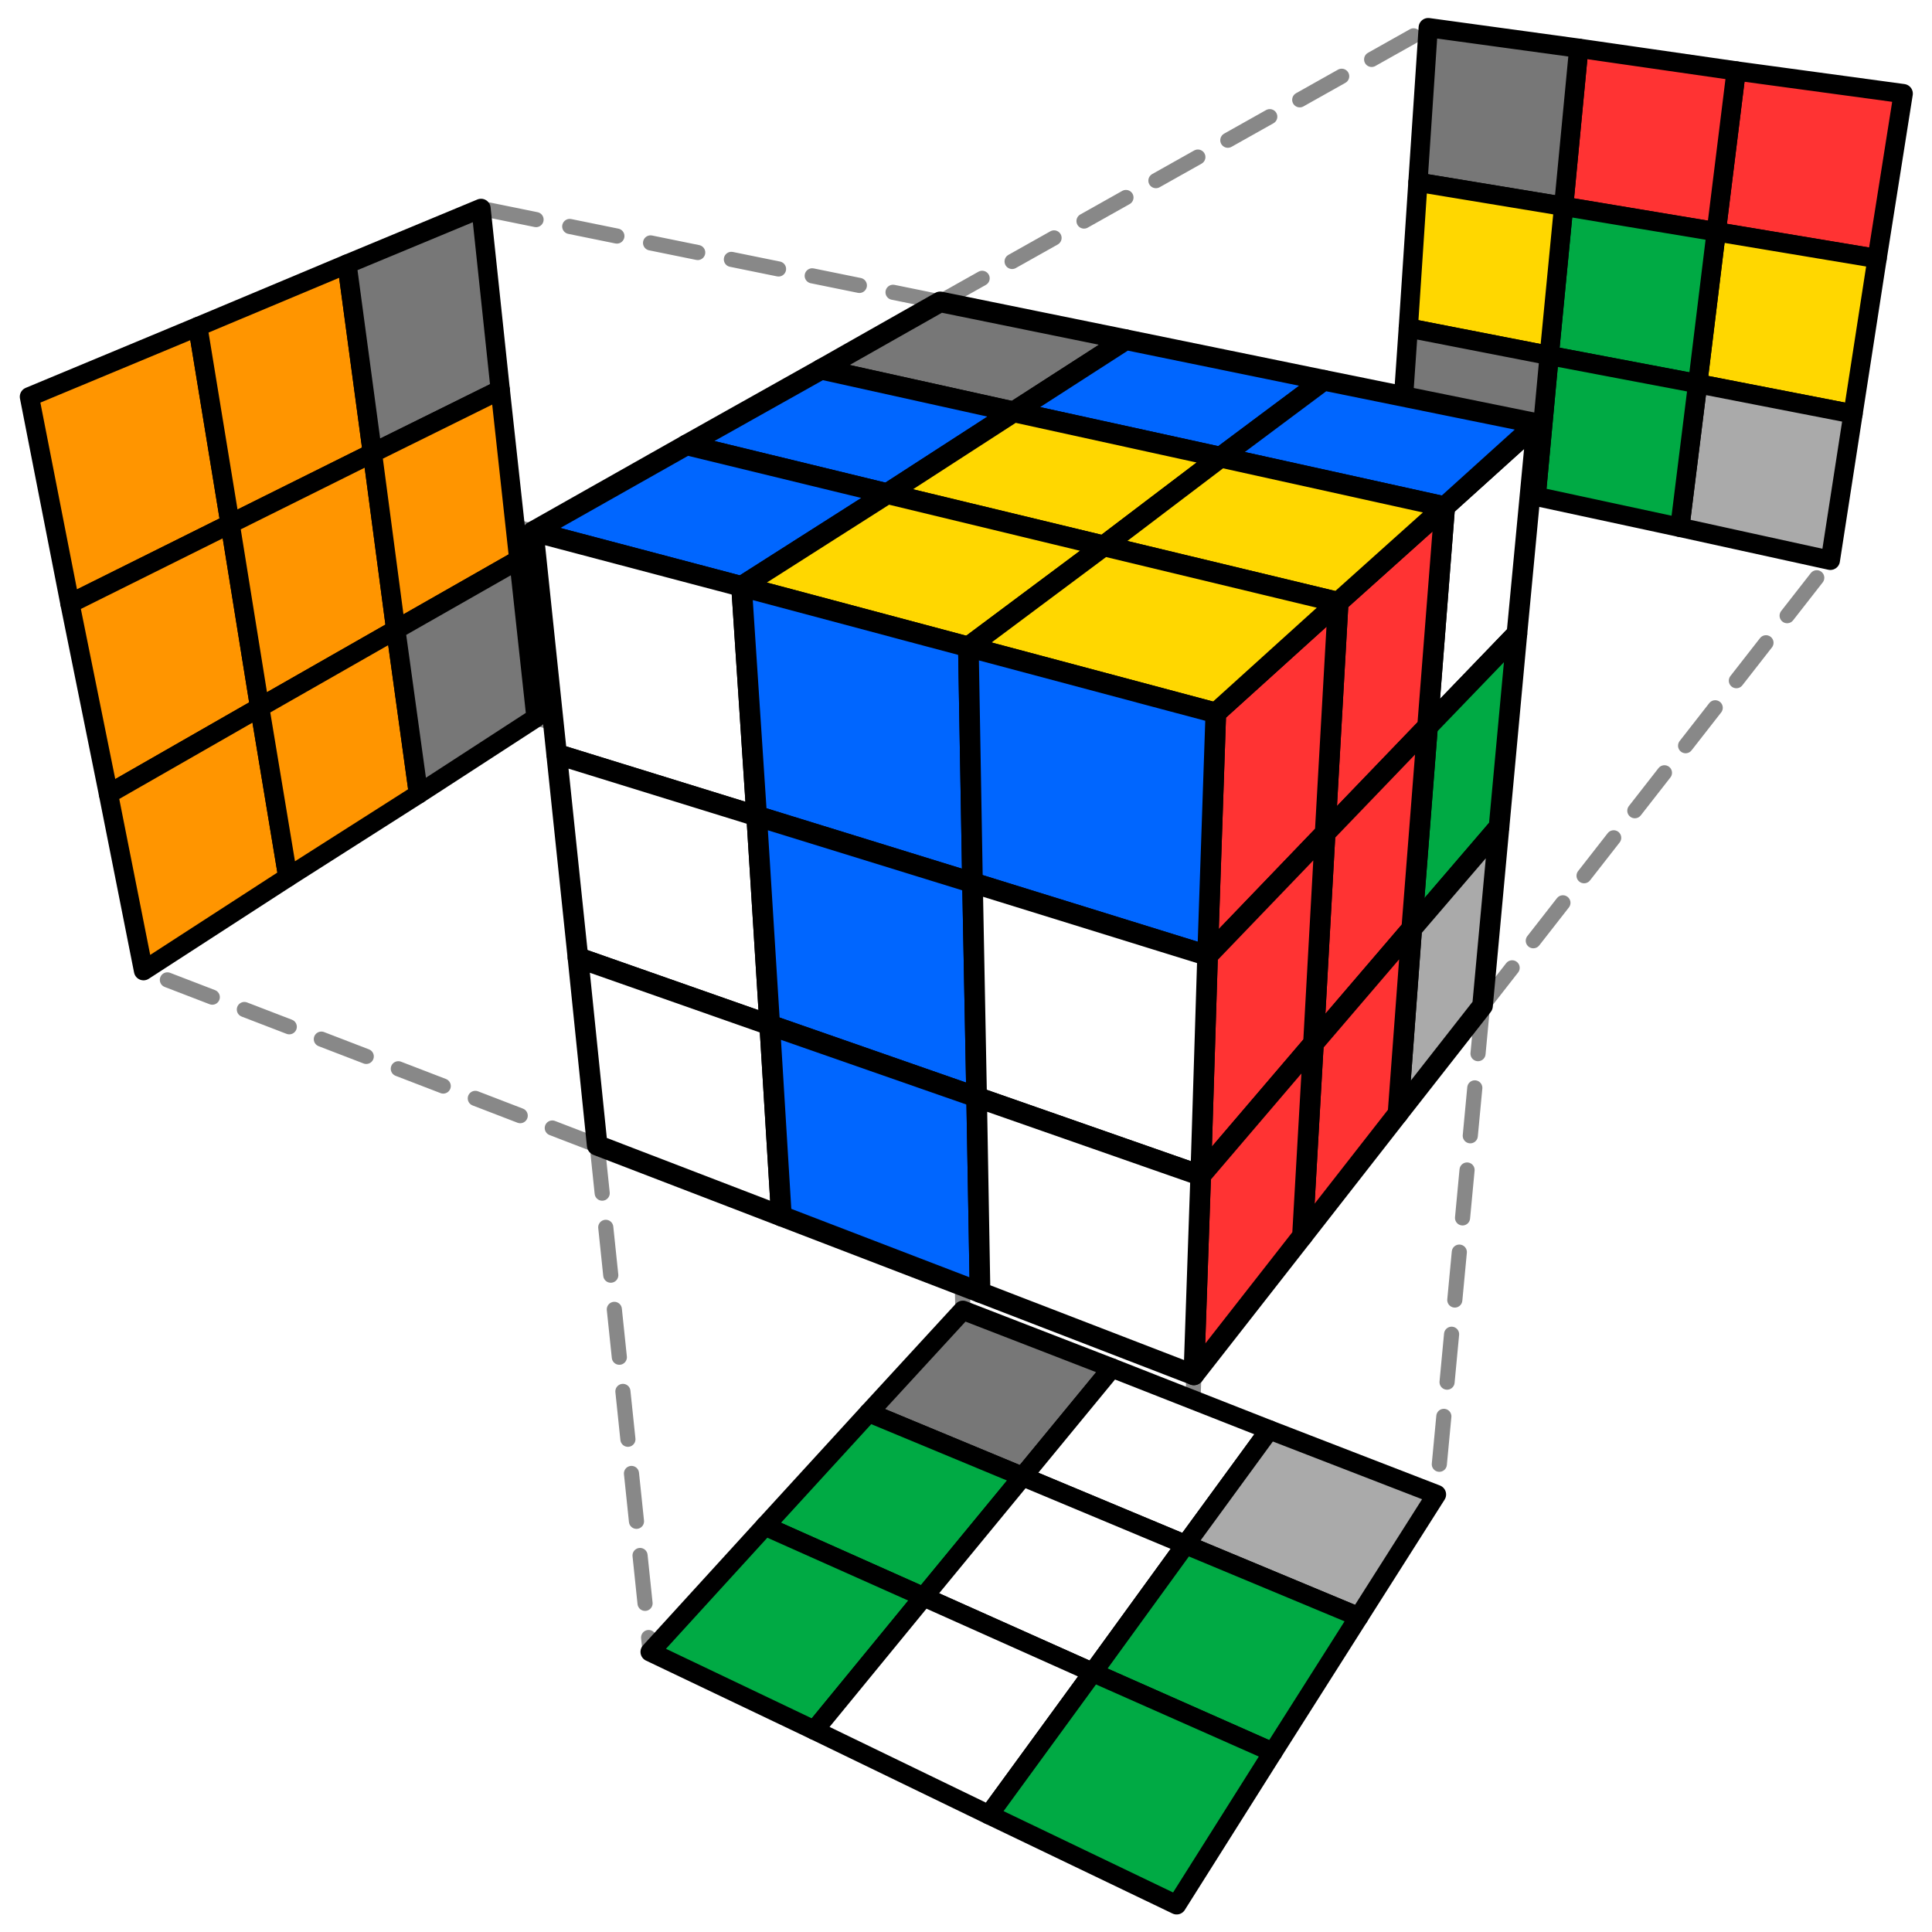
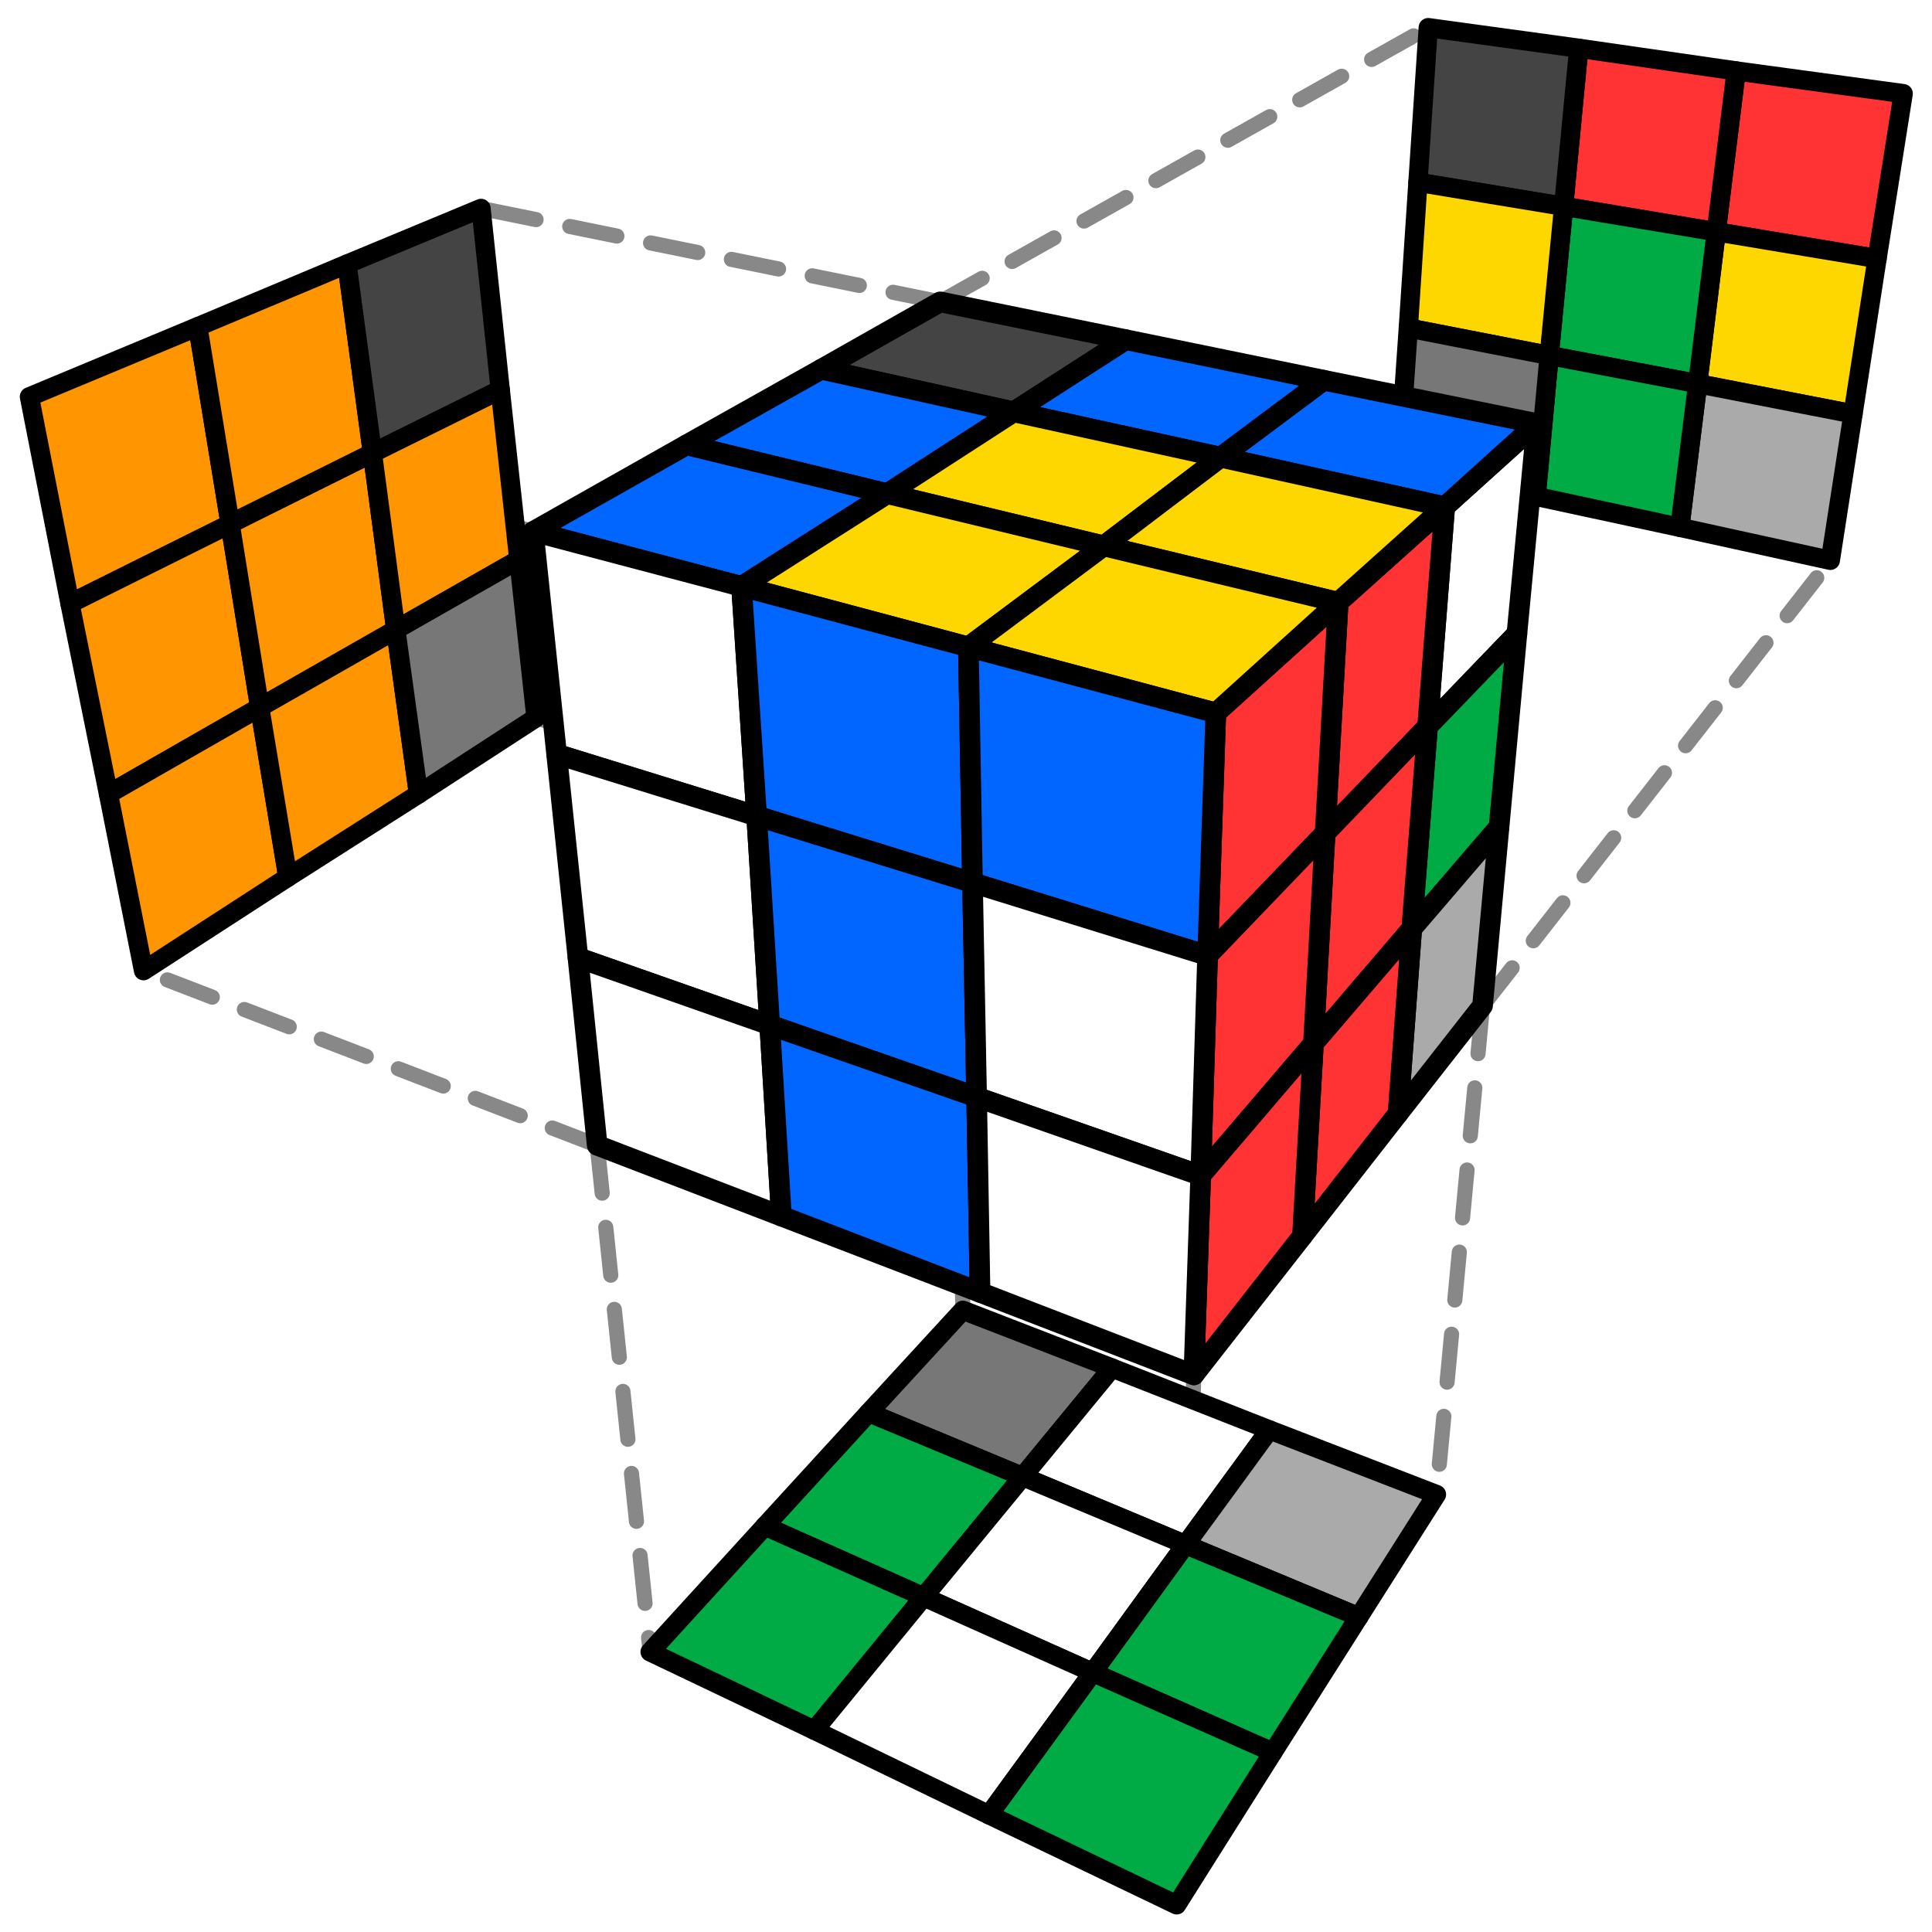
<svg xmlns="http://www.w3.org/2000/svg" width="240" height="240" viewBox="0 0 240 240">
  <rect fill="#FFFFFF" width="240" height="240" />
  <g transform="translate(131.2249,98.46804) scale(85.38859)" style="stroke:#000000;stroke-width:0.028;stroke-linejoin:round;stroke-linecap:round">
    <line x1="-0.761" y1="-0.38" x2="-1.494" y2="-0.576" stroke="#888888" stroke-width="0.022" stroke-dasharray="0.07,0.05" stroke-linecap="round" />
    <line x1="-0.169" y1="-0.714" x2="-0.837" y2="-0.85" stroke="#888888" stroke-width="0.022" stroke-dasharray="0.07,0.05" stroke-linecap="round" />
    <line x1="-0.668" y1="0.513" x2="-1.328" y2="0.259" stroke="#888888" stroke-width="0.022" stroke-dasharray="0.07,0.05" stroke-linecap="round" />
    <line x1="-0.151" y1="0.076" x2="-0.757" y2="-0.109" stroke="#888888" stroke-width="0.022" stroke-dasharray="0.07,0.05" stroke-linecap="round" />
    <line x1="-0.668" y1="0.513" x2="-0.591" y2="1.25" stroke="#888888" stroke-width="0.022" stroke-dasharray="0.07,0.05" stroke-linecap="round" />
    <line x1="0.2" y1="0.847" x2="0.175" y2="1.618" stroke="#888888" stroke-width="0.022" stroke-dasharray="0.07,0.05" stroke-linecap="round" />
    <line x1="-0.151" y1="0.076" x2="-0.136" y2="0.753" stroke="#888888" stroke-width="0.022" stroke-dasharray="0.07,0.05" stroke-linecap="round" />
    <line x1="0.62" y1="0.31" x2="0.553" y2="1.021" stroke="#888888" stroke-width="0.022" stroke-dasharray="0.07,0.05" stroke-linecap="round" />
    <line x1="-0.151" y1="0.076" x2="0.498" y2="-0.474" stroke="#888888" stroke-width="0.022" stroke-dasharray="0.07,0.05" stroke-linecap="round" />
    <line x1="0.62" y1="0.31" x2="1.126" y2="-0.338" stroke="#888888" stroke-width="0.022" stroke-dasharray="0.07,0.05" stroke-linecap="round" />
    <line x1="-0.169" y1="-0.714" x2="0.541" y2="-1.113" stroke="#888888" stroke-width="0.022" stroke-dasharray="0.07,0.05" stroke-linecap="round" />
    <line x1="0.699" y1="-0.537" x2="1.232" y2="-1.017" stroke="#888888" stroke-width="0.022" stroke-dasharray="0.07,0.05" stroke-linecap="round" />
    <polygon fill="#FF9500" stroke="#000000" points="-1.494,-0.576 -1.249,-0.678 -1.202,-0.391 -1.435,-0.275" />
    <polygon fill="#FF9500" stroke="#000000" points="-1.249,-0.678 -1.032,-0.769 -0.995,-0.494 -1.202,-0.391" />
-     <polygon fill="#777777" stroke="#000000" points="-1.032,-0.769 -0.837,-0.85 -0.809,-0.586 -0.995,-0.494" />
+     <polygon fill="#444444" stroke="#000000" points="-1.032,-0.769 -0.837,-0.85 -0.809,-0.586 -0.995,-0.494" />
    <polygon fill="#FF9500" stroke="#000000" points="-1.435,-0.275 -1.202,-0.391 -1.159,-0.124 -1.379,0.002" />
    <polygon fill="#FF9500" stroke="#000000" points="-1.202,-0.391 -0.995,-0.494 -0.961,-0.237 -1.159,-0.124" />
    <polygon fill="#FF9500" stroke="#000000" points="-0.995,-0.494 -0.809,-0.586 -0.782,-0.339 -0.961,-0.237" />
    <polygon fill="#FF9500" stroke="#000000" points="-1.379,0.002 -1.159,-0.124 -1.118,0.123 -1.328,0.259" />
    <polygon fill="#FF9500" stroke="#000000" points="-1.159,-0.124 -0.961,-0.237 -0.928,0.002 -1.118,0.123" />
    <polygon fill="#777777" stroke="#000000" points="-0.961,-0.237 -0.782,-0.339 -0.757,-0.109 -0.928,0.002" />
    <polygon fill="#777777" stroke="#000000" points="-0.136,0.753 0.081,0.837 -0.049,0.995 -0.273,0.902" />
    <polygon fill="#FFFFFF" stroke="#000000" points="0.081,0.837 0.31,0.927 0.188,1.094 -0.049,0.995" />
    <polygon fill="#aaaaaa" stroke="#000000" points="0.31,0.927 0.553,1.021 0.44,1.199 0.188,1.094" />
    <polygon fill="#00AA44" stroke="#000000" points="-0.273,0.902 -0.049,0.995 -0.193,1.17 -0.424,1.067" />
    <polygon fill="#FFFFFF" stroke="#000000" points="-0.049,0.995 0.188,1.094 0.053,1.28 -0.193,1.17" />
    <polygon fill="#00AA44" stroke="#000000" points="0.188,1.094 0.44,1.199 0.315,1.396 0.053,1.28" />
    <polygon fill="#00AA44" stroke="#000000" points="-0.424,1.067 -0.193,1.17 -0.352,1.364 -0.591,1.25" />
    <polygon fill="#FFFFFF" stroke="#000000" points="-0.193,1.17 0.053,1.28 -0.098,1.487 -0.352,1.364" />
    <polygon fill="#00AA44" stroke="#000000" points="0.053,1.28 0.315,1.396 0.175,1.618 -0.098,1.487" />
    <polygon fill="#FF3333" stroke="#000000" points="1.232,-1.017 0.989,-1.05 0.96,-0.816 1.194,-0.777" />
    <polygon fill="#FF3333" stroke="#000000" points="0.989,-1.05 0.76,-1.083 0.738,-0.853 0.96,-0.816" />
-     <polygon fill="#777777" stroke="#000000" points="0.76,-1.083 0.541,-1.113 0.526,-0.888 0.738,-0.853" />
+     <polygon fill="#444444" stroke="#000000" points="0.76,-1.083 0.541,-1.113 0.526,-0.888 0.738,-0.853" />
    <polygon fill="#FFD700" stroke="#000000" points="1.194,-0.777 0.96,-0.816 0.933,-0.595 1.159,-0.551" />
    <polygon fill="#00AA44" stroke="#000000" points="0.96,-0.816 0.738,-0.853 0.717,-0.636 0.933,-0.595" />
    <polygon fill="#FFD700" stroke="#000000" points="0.738,-0.853 0.526,-0.888 0.512,-0.676 0.717,-0.636" />
    <polygon fill="#aaaaaa" stroke="#000000" points="1.159,-0.551 0.933,-0.595 0.907,-0.386 1.126,-0.338" />
    <polygon fill="#00AA44" stroke="#000000" points="0.933,-0.595 0.717,-0.636 0.698,-0.431 0.907,-0.386" />
    <polygon fill="#777777" stroke="#000000" points="0.717,-0.636 0.512,-0.676 0.498,-0.474 0.698,-0.431" />
    <polygon fill="#FFFFFF" stroke="#000000" stroke-width="0.03" points="0.699,-0.537 0.565,-0.416 0.54,-0.096 0.67,-0.231" />
    <polygon fill="#FF3333" stroke="#000000" stroke-width="0.03" points="0.565,-0.416 0.41,-0.277 0.391,0.059 0.54,-0.096" />
    <polygon fill="#FF3333" stroke="#000000" stroke-width="0.03" points="0.41,-0.277 0.232,-0.116 0.22,0.237 0.391,0.059" />
    <polygon fill="#00AA44" stroke="#000000" stroke-width="0.03" points="0.67,-0.231 0.54,-0.096 0.517,0.198 0.644,0.05" />
    <polygon fill="#FF3333" stroke="#000000" stroke-width="0.03" points="0.54,-0.096 0.391,0.059 0.374,0.365 0.517,0.198" />
    <polygon fill="#FF3333" stroke="#000000" stroke-width="0.03" points="0.391,0.059 0.22,0.237 0.21,0.557 0.374,0.365" />
    <polygon fill="#aaaaaa" stroke="#000000" stroke-width="0.03" points="0.644,0.05 0.517,0.198 0.497,0.467 0.62,0.31" />
    <polygon fill="#FF3333" stroke="#000000" stroke-width="0.03" points="0.517,0.198 0.374,0.365 0.358,0.645 0.497,0.467" />
    <polygon fill="#FF3333" stroke="#000000" stroke-width="0.03" points="0.374,0.365 0.21,0.557 0.2,0.847 0.358,0.645" />
-     <polygon fill="#777777" stroke="#000000" stroke-width="0.03" points="-0.169,-0.714 0.101,-0.659 -0.062,-0.554 -0.342,-0.616" />
+     <polygon fill="#444444" stroke="#000000" stroke-width="0.03" points="-0.169,-0.714 0.101,-0.659 -0.062,-0.554 -0.342,-0.616" />
    <polygon fill="#0066FF" stroke="#000000" stroke-width="0.03" points="0.101,-0.659 0.389,-0.6 0.239,-0.488 -0.062,-0.554" />
    <polygon fill="#0066FF" stroke="#000000" stroke-width="0.03" points="0.389,-0.6 0.699,-0.537 0.565,-0.416 0.239,-0.488" />
    <polygon fill="#0066FF" stroke="#000000" stroke-width="0.03" points="-0.342,-0.616 -0.062,-0.554 -0.246,-0.435 -0.538,-0.506" />
    <polygon fill="#FFD700" stroke="#000000" stroke-width="0.03" points="-0.062,-0.554 0.239,-0.488 0.069,-0.359 -0.246,-0.435" />
    <polygon fill="#FFD700" stroke="#000000" stroke-width="0.03" points="0.239,-0.488 0.565,-0.416 0.41,-0.277 0.069,-0.359" />
    <polygon fill="#0066FF" stroke="#000000" stroke-width="0.03" points="-0.538,-0.506 -0.246,-0.435 -0.458,-0.3 -0.761,-0.38" />
    <polygon fill="#FFD700" stroke="#000000" stroke-width="0.03" points="-0.246,-0.435 0.069,-0.359 -0.128,-0.212 -0.458,-0.3" />
    <polygon fill="#FFD700" stroke="#000000" stroke-width="0.03" points="0.069,-0.359 0.41,-0.277 0.232,-0.116 -0.128,-0.212" />
    <polygon fill="#FFFFFF" stroke="#000000" stroke-width="0.03" points="-0.761,-0.38 -0.458,-0.3 -0.436,0.034 -0.727,-0.056" />
    <polygon fill="#0066FF" stroke="#000000" stroke-width="0.03" points="-0.458,-0.3 -0.128,-0.212 -0.122,0.131 -0.436,0.034" />
    <polygon fill="#0066FF" stroke="#000000" stroke-width="0.03" points="-0.128,-0.212 0.232,-0.116 0.22,0.237 -0.122,0.131" />
    <polygon fill="#FFFFFF" stroke="#000000" stroke-width="0.03" points="-0.727,-0.056 -0.436,0.034 -0.417,0.338 -0.696,0.24" />
    <polygon fill="#0066FF" stroke="#000000" stroke-width="0.03" points="-0.436,0.034 -0.122,0.131 -0.116,0.443 -0.417,0.338" />
    <polygon fill="#FFFFFF" stroke="#000000" stroke-width="0.03" points="-0.122,0.131 0.22,0.237 0.21,0.557 -0.116,0.443" />
    <polygon fill="#FFFFFF" stroke="#000000" stroke-width="0.03" points="-0.696,0.24 -0.417,0.338 -0.4,0.616 -0.668,0.513" />
    <polygon fill="#0066FF" stroke="#000000" stroke-width="0.03" points="-0.417,0.338 -0.116,0.443 -0.111,0.727 -0.4,0.616" />
    <polygon fill="#FFFFFF" stroke="#000000" stroke-width="0.03" points="-0.116,0.443 0.21,0.557 0.2,0.847 -0.111,0.727" />
  </g>
</svg>
